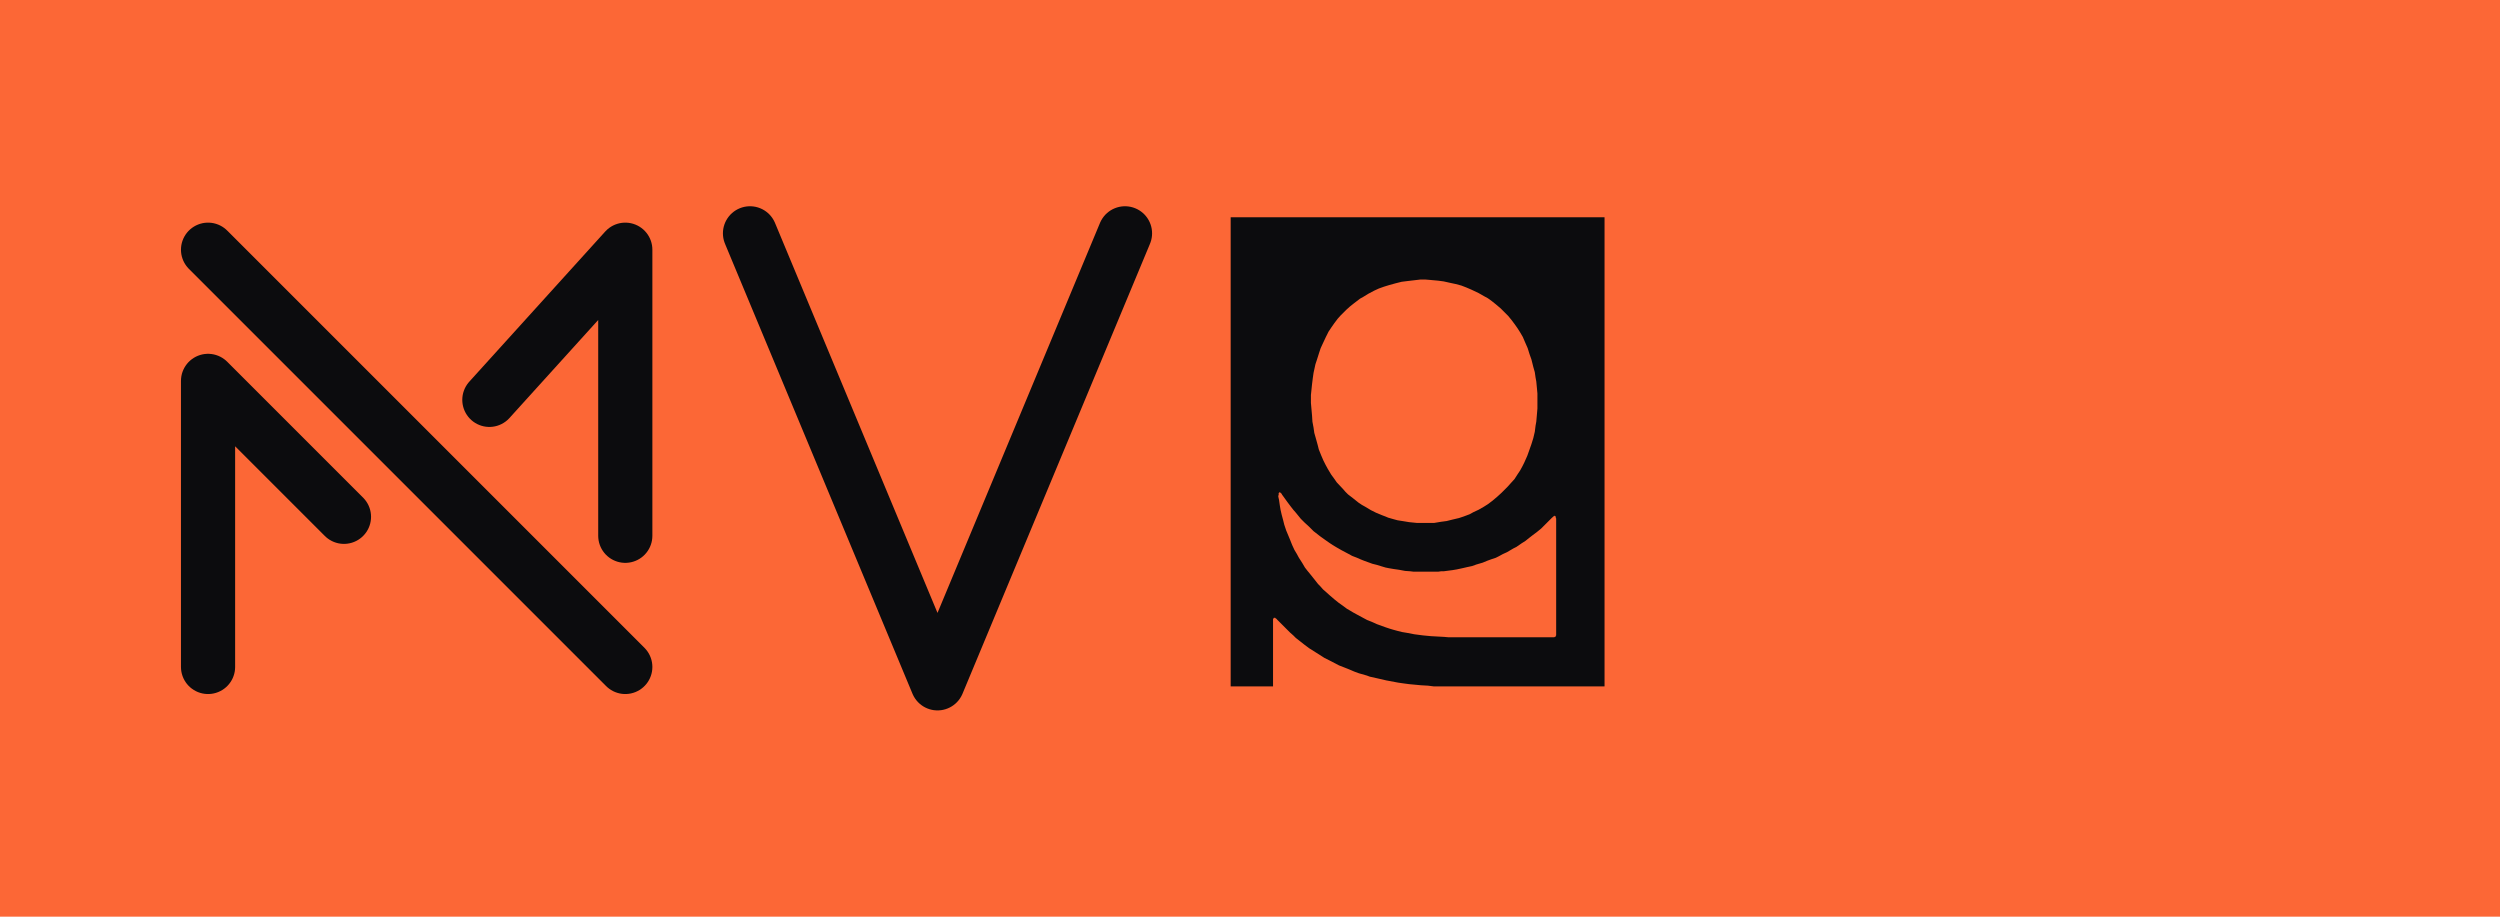
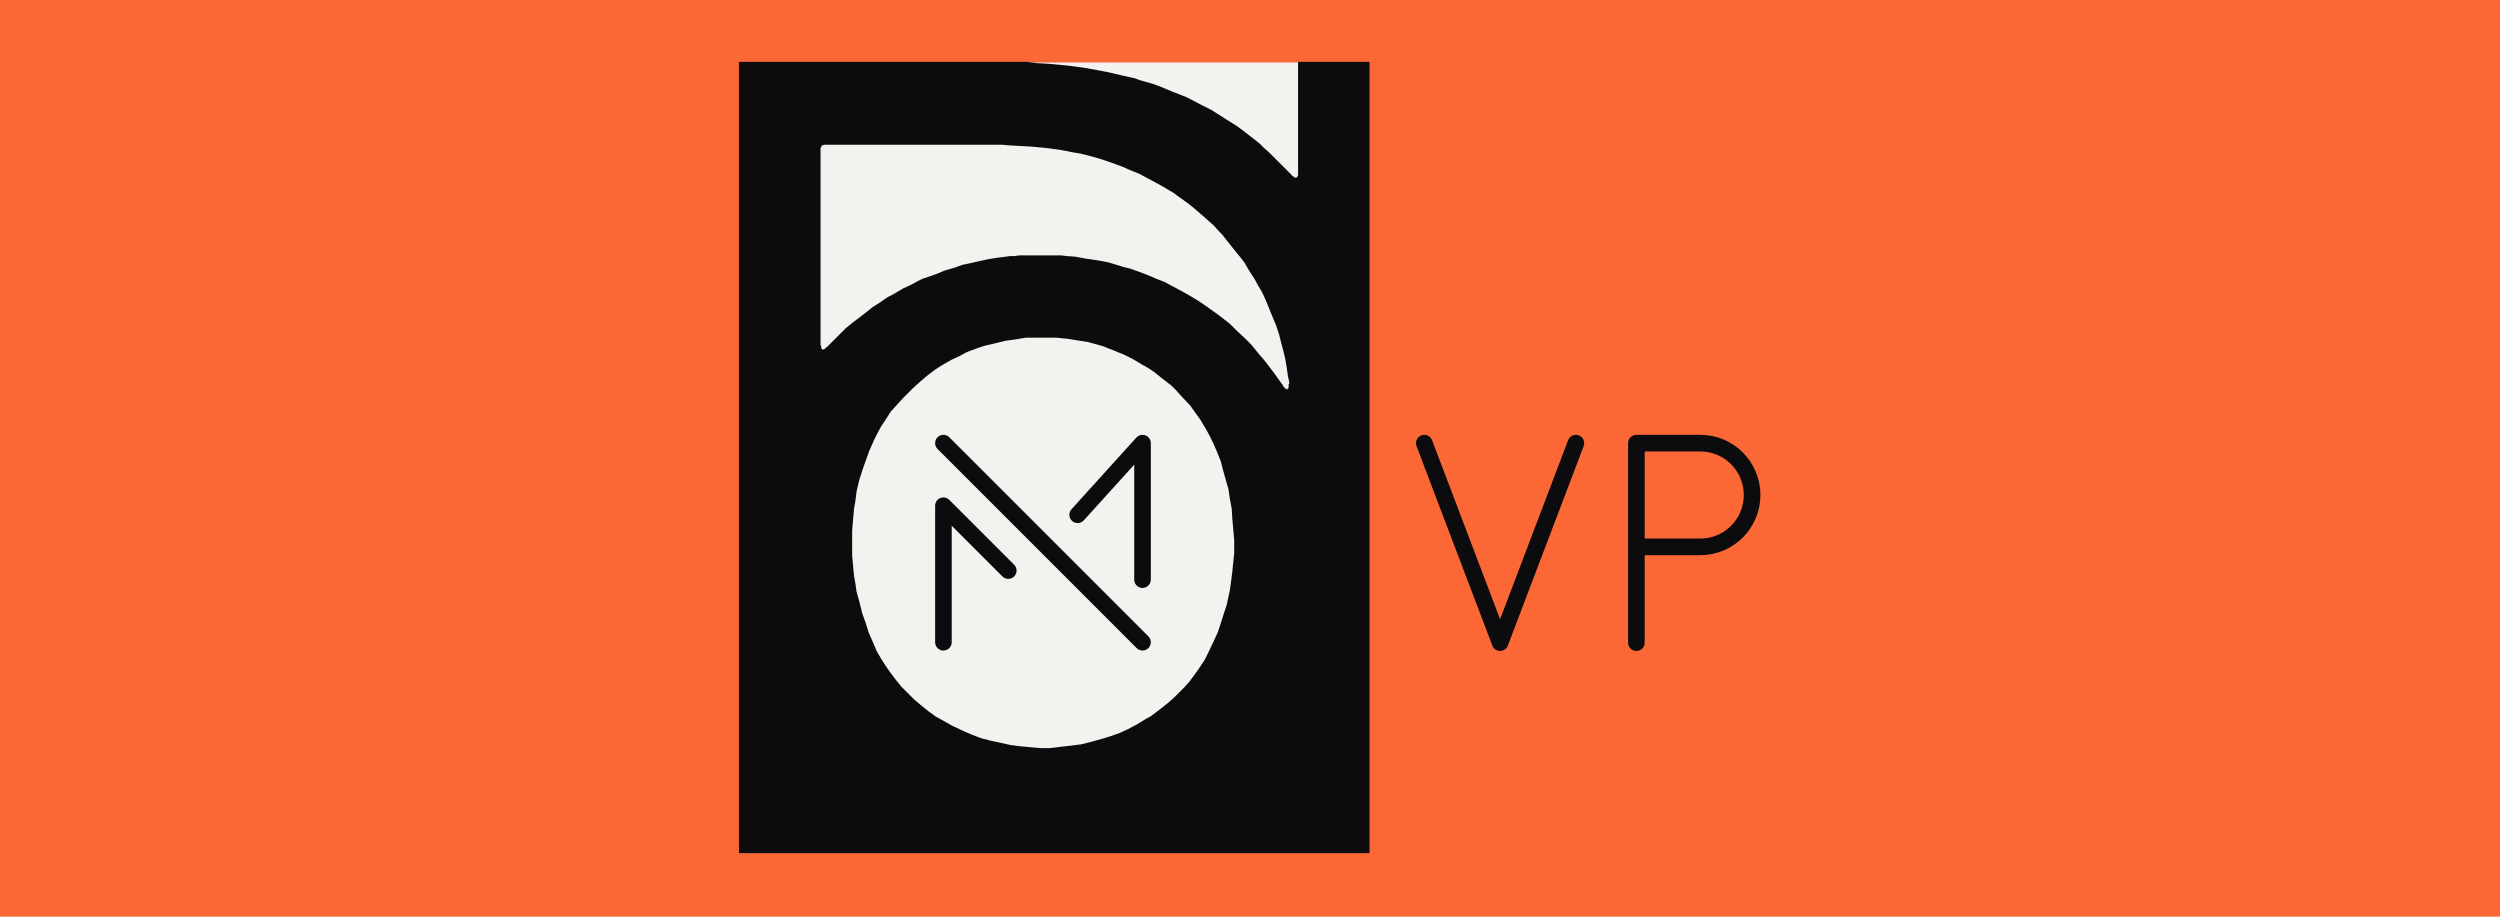
- <svg xmlns="http://www.w3.org/2000/svg" viewBox="0 0 1200 440" width="1200" height="440" role="img" aria-label="MVP — Mamba Venture Program">
+ <svg xmlns="http://www.w3.org/2000/svg" viewBox="0 0 1200 440" width="1200" height="440" role="img" aria-label="MVP, Mamba Venture Program">
  <rect width="1200" height="440" fill="#fc6736" />
-   <g transform="translate(90 110) scale(0.3793103)" fill="none" stroke="#0c0c0e" stroke-width="68.545" stroke-linecap="round" stroke-linejoin="round">
+   <rect x="373.215" y="30" width="267.169" height="349.142" fill="#f4f2ee" />
+   <path transform="translate(354.999 30) scale(303.602)" d="M0.883,-0.001L0.996,-0.001L0.996,1.25L-0.001,1.25L-0.001,-0.001L0.427,-0.001L0.446,-0.001L0.454,-0.001L0.47,0.001L0.488,0.002L0.52,0.005L0.535,0.007L0.549,0.009L0.565,0.012L0.581,0.015L0.607,0.021L0.625,0.025L0.633,0.028L0.654,0.034L0.665,0.038L0.684,0.046L0.707,0.055L0.732,0.068L0.746,0.075L0.768,0.089L0.787,0.101L0.799,0.11L0.822,0.128L0.829,0.135L0.837,0.142L0.873,0.178L0.873,0.179L0.874,0.179L0.875,0.18L0.875,0.18L0.876,0.18L0.876,0.181L0.877,0.181L0.877,0.181L0.877,0.182L0.878,0.182L0.878,0.182L0.879,0.182L0.879,0.182L0.879,0.182L0.88,0.182L0.88,0.182L0.88,0.182L0.881,0.182L0.881,0.182L0.881,0.181L0.881,0.181L0.882,0.181L0.882,0.18L0.882,0.18L0.882,0.18L0.882,0.179L0.883,0.179L0.883,0.178L0.883,0.177L0.883,0.177L0.883,0.176L0.883,0.175L0.883,0.175L0.883,0.174ZM0.415,0.13L0.426,0.131L0.444,0.132L0.462,0.133L0.483,0.135L0.506,0.138L0.527,0.142L0.539,0.144L0.551,0.147L0.562,0.15L0.572,0.153L0.584,0.157L0.595,0.161L0.606,0.165L0.617,0.17L0.632,0.176L0.658,0.19L0.669,0.196L0.679,0.202L0.686,0.206L0.694,0.212L0.708,0.222L0.718,0.23L0.732,0.242L0.741,0.25L0.75,0.258L0.757,0.266L0.763,0.272L0.77,0.281L0.786,0.301L0.791,0.307L0.798,0.316L0.805,0.328L0.814,0.342L0.82,0.353L0.826,0.363L0.832,0.376L0.838,0.391L0.843,0.403L0.848,0.415L0.853,0.43L0.856,0.442L0.86,0.457L0.863,0.47L0.865,0.482L0.867,0.496L0.869,0.505L0.869,0.506L0.869,0.507L0.869,0.508L0.868,0.509L0.868,0.51L0.868,0.511L0.868,0.512L0.868,0.512L0.868,0.513L0.868,0.514L0.868,0.514L0.868,0.515L0.867,0.515L0.867,0.515L0.867,0.516L0.867,0.516L0.867,0.516L0.866,0.516L0.866,0.517L0.866,0.517L0.865,0.517L0.865,0.517L0.865,0.516L0.864,0.516L0.864,0.516L0.864,0.516L0.863,0.516L0.863,0.515L0.862,0.515L0.862,0.514L0.861,0.514L0.861,0.513L0.86,0.513L0.86,0.512L0.859,0.511L0.859,0.51L0.858,0.509L0.858,0.509L0.845,0.491L0.836,0.479L0.829,0.47L0.822,0.462L0.809,0.446L0.804,0.441L0.799,0.436L0.787,0.425L0.775,0.413L0.766,0.406L0.757,0.399L0.743,0.389L0.733,0.382L0.724,0.376L0.714,0.37L0.7,0.362L0.683,0.353L0.672,0.347L0.659,0.342L0.65,0.338L0.64,0.334L0.618,0.326L0.606,0.323L0.593,0.319L0.583,0.316L0.573,0.314L0.561,0.312L0.547,0.31L0.531,0.307L0.517,0.306L0.509,0.305L0.5,0.305L0.455,0.305L0.442,0.305L0.435,0.306L0.428,0.306L0.405,0.309L0.393,0.311L0.379,0.314L0.366,0.317L0.352,0.32L0.341,0.324L0.324,0.329L0.312,0.334L0.301,0.338L0.289,0.342L0.281,0.346L0.27,0.352L0.259,0.357L0.242,0.367L0.234,0.371L0.221,0.38L0.21,0.387L0.2,0.395L0.191,0.402L0.179,0.411L0.168,0.42L0.158,0.43L0.139,0.449L0.138,0.45L0.137,0.45L0.137,0.451L0.136,0.451L0.136,0.452L0.135,0.452L0.135,0.453L0.134,0.453L0.134,0.453L0.133,0.453L0.133,0.453L0.133,0.454L0.132,0.454L0.132,0.454L0.132,0.454L0.131,0.454L0.131,0.453L0.131,0.453L0.13,0.453L0.13,0.453L0.13,0.453L0.13,0.452L0.129,0.452L0.129,0.451L0.129,0.451L0.129,0.451L0.129,0.45L0.129,0.449L0.129,0.449L0.129,0.448L0.128,0.447L0.128,0.447L0.128,0.446L0.128,0.445L0.128,0.136L0.128,0.136L0.128,0.135L0.128,0.135L0.129,0.134L0.129,0.134L0.129,0.134L0.129,0.133L0.129,0.133L0.129,0.133L0.13,0.132L0.13,0.132L0.13,0.132L0.13,0.131L0.131,0.131L0.131,0.131L0.131,0.131L0.132,0.131L0.132,0.131L0.132,0.131L0.133,0.13L0.133,0.13L0.134,0.13L0.134,0.13ZM0.453,0.435L0.46,0.435L0.467,0.435L0.489,0.435L0.5,0.435L0.52,0.437L0.532,0.439L0.551,0.442L0.562,0.445L0.576,0.449L0.583,0.452L0.591,0.455L0.608,0.462L0.622,0.469L0.637,0.478L0.646,0.483L0.655,0.489L0.67,0.501L0.683,0.511L0.69,0.518L0.697,0.526L0.713,0.543L0.72,0.553L0.728,0.564L0.737,0.579L0.743,0.59L0.749,0.602L0.755,0.616L0.761,0.631L0.764,0.643L0.769,0.661L0.773,0.675L0.775,0.689L0.778,0.705L0.779,0.721L0.782,0.755L0.782,0.766L0.782,0.776L0.779,0.805L0.777,0.821L0.775,0.835L0.77,0.858L0.766,0.87L0.76,0.889L0.756,0.901L0.75,0.914L0.742,0.931L0.735,0.945L0.727,0.957L0.72,0.967L0.711,0.979L0.703,0.988L0.688,1.003L0.678,1.012L0.668,1.02L0.651,1.033L0.642,1.038L0.629,1.046L0.614,1.054L0.601,1.06L0.587,1.065L0.574,1.069L0.556,1.074L0.54,1.078L0.524,1.08L0.507,1.082L0.49,1.084L0.484,1.084L0.477,1.084L0.465,1.083L0.443,1.081L0.428,1.079L0.41,1.075L0.396,1.072L0.381,1.068L0.368,1.063L0.354,1.057L0.335,1.048L0.321,1.04L0.31,1.034L0.299,1.026L0.289,1.018L0.276,1.007L0.267,0.998L0.256,0.987L0.247,0.976L0.238,0.964L0.231,0.954L0.224,0.943L0.217,0.931L0.211,0.917L0.204,0.901L0.199,0.885L0.194,0.871L0.189,0.851L0.185,0.837L0.183,0.823L0.181,0.812L0.179,0.791L0.178,0.78L0.178,0.763L0.178,0.74L0.179,0.728L0.181,0.705L0.183,0.694L0.185,0.678L0.189,0.661L0.194,0.645L0.2,0.628L0.205,0.614L0.213,0.596L0.218,0.586L0.224,0.575L0.232,0.563L0.239,0.552L0.249,0.541L0.258,0.531L0.274,0.515L0.285,0.505L0.298,0.494L0.31,0.485L0.321,0.478L0.335,0.47L0.348,0.464L0.359,0.458L0.375,0.452L0.387,0.448L0.404,0.444L0.42,0.44L0.435,0.438Z" fill="#0c0c0e" fill-rule="evenodd" />
+   <g transform="translate(448.136 207.994) scale(0.181)" fill="none" stroke="#0c0c0e" stroke-width="44" stroke-linecap="round" stroke-linejoin="round">
    <line x1="26" y1="26" x2="554" y2="554" />
    <polyline points="26,554 26,192 198,364" />
    <polyline points="382,216 554,26 554,388" />
  </g>
-   <polyline points="360,112 450,328 540,112" fill="none" stroke="#0c0c0e" stroke-width="26" stroke-linecap="round" stroke-linejoin="round" />
-   <path transform="translate(770 329.2952) scale(-180 -180)" d="M0.883,-0.001L0.996,-0.001L0.996,1.25L-0.001,1.25L-0.001,-0.001L0.427,-0.001L0.446,-0.001L0.454,-0.001L0.47,0.001L0.488,0.002L0.52,0.005L0.535,0.007L0.549,0.009L0.565,0.012L0.581,0.015L0.607,0.021L0.625,0.025L0.633,0.028L0.654,0.034L0.665,0.038L0.684,0.046L0.707,0.055L0.732,0.068L0.746,0.075L0.768,0.089L0.787,0.101L0.799,0.11L0.822,0.128L0.829,0.135L0.837,0.142L0.873,0.178L0.873,0.179L0.874,0.179L0.875,0.18L0.875,0.18L0.876,0.18L0.876,0.181L0.877,0.181L0.877,0.181L0.877,0.182L0.878,0.182L0.878,0.182L0.879,0.182L0.879,0.182L0.879,0.182L0.88,0.182L0.88,0.182L0.88,0.182L0.881,0.182L0.881,0.182L0.881,0.181L0.881,0.181L0.882,0.181L0.882,0.18L0.882,0.18L0.882,0.18L0.882,0.179L0.883,0.179L0.883,0.178L0.883,0.177L0.883,0.177L0.883,0.176L0.883,0.175L0.883,0.175L0.883,0.174ZM0.415,0.13L0.426,0.131L0.444,0.132L0.462,0.133L0.483,0.135L0.506,0.138L0.527,0.142L0.539,0.144L0.551,0.147L0.562,0.15L0.572,0.153L0.584,0.157L0.595,0.161L0.606,0.165L0.617,0.17L0.632,0.176L0.658,0.19L0.669,0.196L0.679,0.202L0.686,0.206L0.694,0.212L0.708,0.222L0.718,0.23L0.732,0.242L0.741,0.25L0.75,0.258L0.757,0.266L0.763,0.272L0.77,0.281L0.786,0.301L0.791,0.307L0.798,0.316L0.805,0.328L0.814,0.342L0.82,0.353L0.826,0.363L0.832,0.376L0.838,0.391L0.843,0.403L0.848,0.415L0.853,0.43L0.856,0.442L0.86,0.457L0.863,0.47L0.865,0.482L0.867,0.496L0.869,0.505L0.869,0.506L0.869,0.507L0.869,0.508L0.868,0.509L0.868,0.51L0.868,0.511L0.868,0.512L0.868,0.512L0.868,0.513L0.868,0.514L0.868,0.514L0.868,0.515L0.867,0.515L0.867,0.515L0.867,0.516L0.867,0.516L0.867,0.516L0.866,0.516L0.866,0.517L0.866,0.517L0.865,0.517L0.865,0.517L0.865,0.516L0.864,0.516L0.864,0.516L0.864,0.516L0.863,0.516L0.863,0.515L0.862,0.515L0.862,0.514L0.861,0.514L0.861,0.513L0.86,0.513L0.86,0.512L0.859,0.511L0.859,0.51L0.858,0.509L0.858,0.509L0.845,0.491L0.836,0.479L0.829,0.47L0.822,0.462L0.809,0.446L0.804,0.441L0.799,0.436L0.787,0.425L0.775,0.413L0.766,0.406L0.757,0.399L0.743,0.389L0.733,0.382L0.724,0.376L0.714,0.37L0.7,0.362L0.683,0.353L0.672,0.347L0.659,0.342L0.65,0.338L0.64,0.334L0.618,0.326L0.606,0.323L0.593,0.319L0.583,0.316L0.573,0.314L0.561,0.312L0.547,0.31L0.531,0.307L0.517,0.306L0.509,0.305L0.5,0.305L0.455,0.305L0.442,0.305L0.435,0.306L0.428,0.306L0.405,0.309L0.393,0.311L0.379,0.314L0.366,0.317L0.352,0.32L0.341,0.324L0.324,0.329L0.312,0.334L0.301,0.338L0.289,0.342L0.281,0.346L0.27,0.352L0.259,0.357L0.242,0.367L0.234,0.371L0.221,0.38L0.21,0.387L0.2,0.395L0.191,0.402L0.179,0.411L0.168,0.42L0.158,0.43L0.139,0.449L0.138,0.45L0.137,0.45L0.137,0.451L0.136,0.451L0.136,0.452L0.135,0.452L0.135,0.453L0.134,0.453L0.134,0.453L0.133,0.453L0.133,0.453L0.133,0.454L0.132,0.454L0.132,0.454L0.132,0.454L0.131,0.454L0.131,0.453L0.131,0.453L0.13,0.453L0.13,0.453L0.13,0.453L0.13,0.452L0.129,0.452L0.129,0.451L0.129,0.451L0.129,0.451L0.129,0.45L0.129,0.449L0.129,0.449L0.129,0.448L0.128,0.447L0.128,0.447L0.128,0.446L0.128,0.445L0.128,0.136L0.128,0.136L0.128,0.135L0.128,0.135L0.129,0.134L0.129,0.134L0.129,0.134L0.129,0.133L0.129,0.133L0.129,0.133L0.13,0.132L0.13,0.132L0.13,0.132L0.13,0.131L0.131,0.131L0.131,0.131L0.131,0.131L0.132,0.131L0.132,0.131L0.132,0.131L0.133,0.13L0.133,0.13L0.134,0.13L0.134,0.13ZM0.453,0.435L0.46,0.435L0.467,0.435L0.489,0.435L0.5,0.435L0.52,0.437L0.532,0.439L0.551,0.442L0.562,0.445L0.576,0.449L0.583,0.452L0.591,0.455L0.608,0.462L0.622,0.469L0.637,0.478L0.646,0.483L0.655,0.489L0.67,0.501L0.683,0.511L0.69,0.518L0.697,0.526L0.713,0.543L0.72,0.553L0.728,0.564L0.737,0.579L0.743,0.59L0.749,0.602L0.755,0.616L0.761,0.631L0.764,0.643L0.769,0.661L0.773,0.675L0.775,0.689L0.778,0.705L0.779,0.721L0.782,0.755L0.782,0.766L0.782,0.776L0.779,0.805L0.777,0.821L0.775,0.835L0.77,0.858L0.766,0.87L0.76,0.889L0.756,0.901L0.75,0.914L0.742,0.931L0.735,0.945L0.727,0.957L0.72,0.967L0.711,0.979L0.703,0.988L0.688,1.003L0.678,1.012L0.668,1.02L0.651,1.033L0.642,1.038L0.629,1.046L0.614,1.054L0.601,1.06L0.587,1.065L0.574,1.069L0.556,1.074L0.54,1.078L0.524,1.08L0.507,1.082L0.49,1.084L0.484,1.084L0.477,1.084L0.465,1.083L0.443,1.081L0.428,1.079L0.41,1.075L0.396,1.072L0.381,1.068L0.368,1.063L0.354,1.057L0.335,1.048L0.321,1.04L0.31,1.034L0.299,1.026L0.289,1.018L0.276,1.007L0.267,0.998L0.256,0.987L0.247,0.976L0.238,0.964L0.231,0.954L0.224,0.943L0.217,0.931L0.211,0.917L0.204,0.901L0.199,0.885L0.194,0.871L0.189,0.851L0.185,0.837L0.183,0.823L0.181,0.812L0.179,0.791L0.178,0.78L0.178,0.763L0.178,0.74L0.179,0.728L0.181,0.705L0.183,0.694L0.185,0.678L0.189,0.661L0.194,0.645L0.2,0.628L0.205,0.614L0.213,0.596L0.218,0.586L0.224,0.575L0.232,0.563L0.239,0.552L0.249,0.541L0.258,0.531L0.274,0.515L0.285,0.505L0.298,0.494L0.31,0.485L0.321,0.478L0.335,0.47L0.348,0.464L0.359,0.458L0.375,0.452L0.387,0.448L0.404,0.444L0.42,0.44L0.435,0.438Z" fill="#0c0c0e" fill-rule="evenodd" />
+   <g transform="translate(679.667 212.709)">
+     <g fill="none" stroke="#0c0c0e" stroke-width="7.979" stroke-linecap="round" stroke-linejoin="round">
+       <polyline points="3.99,0 40.376,95.753 76.762,0" />
+       <path d="M105.807 95.753V0H136.449a24.896 24.896 0 0 1 0 49.792H105.807" />
+     </g>
+   </g>
</svg>
